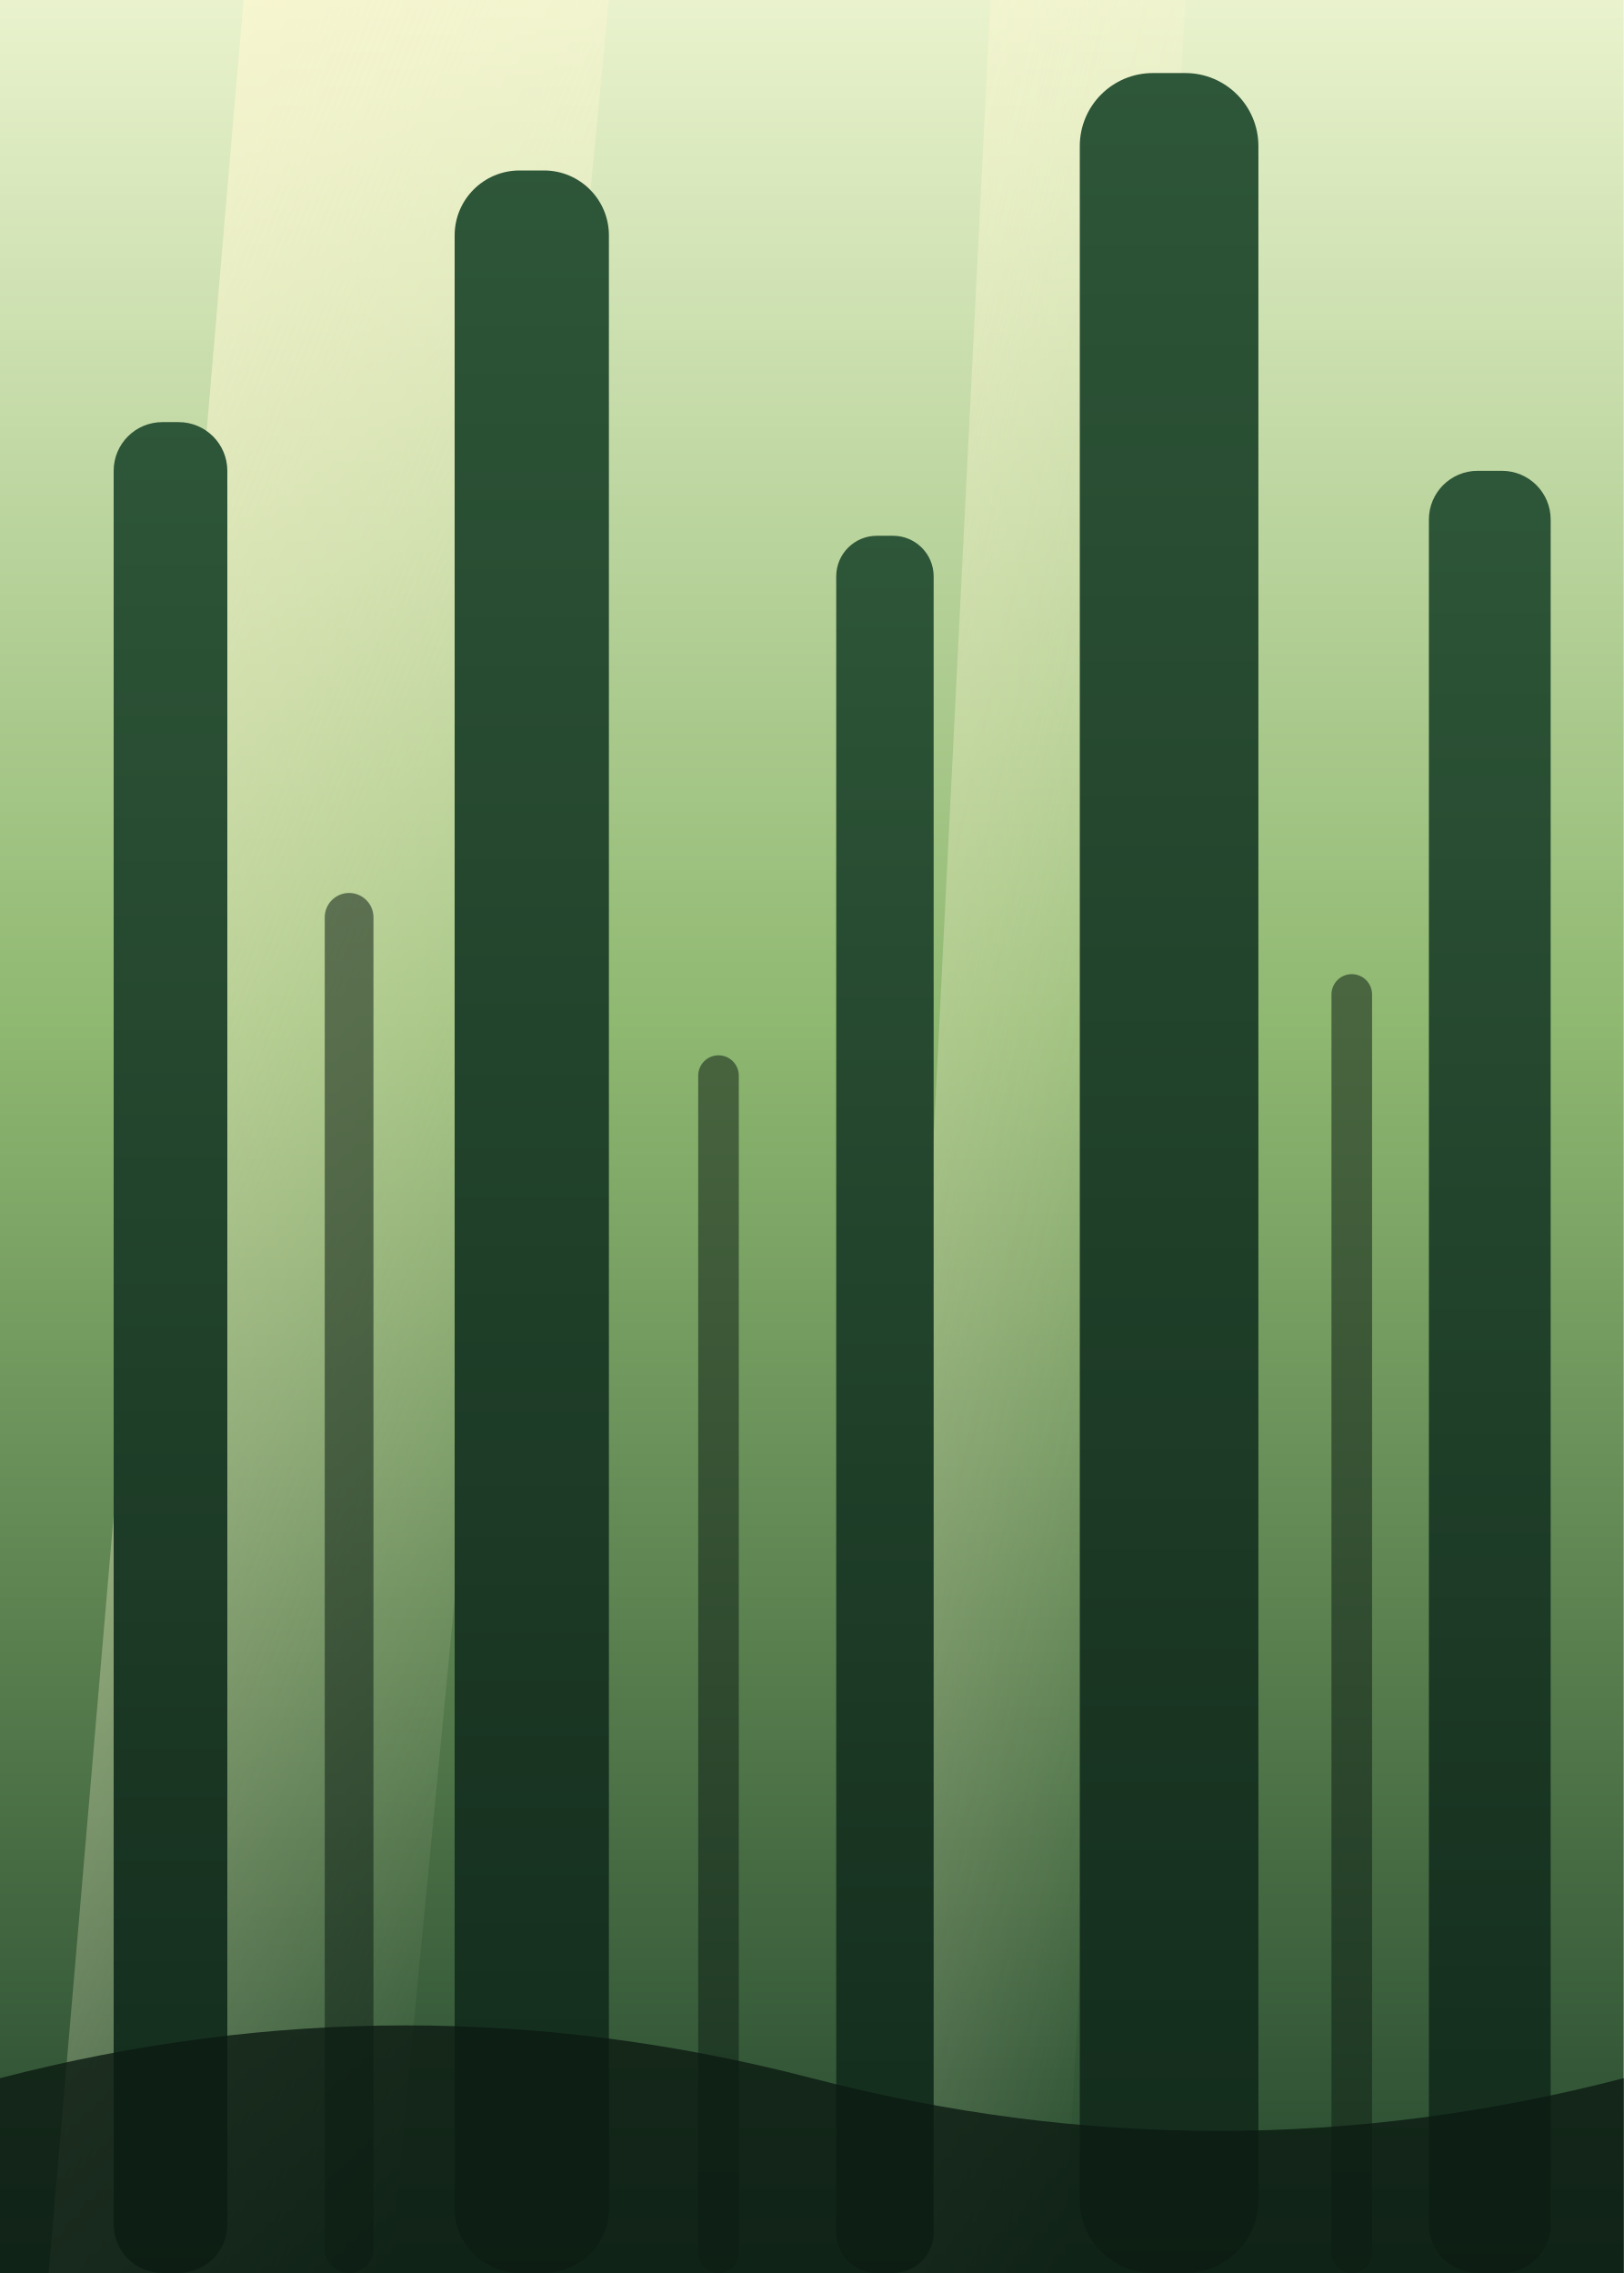
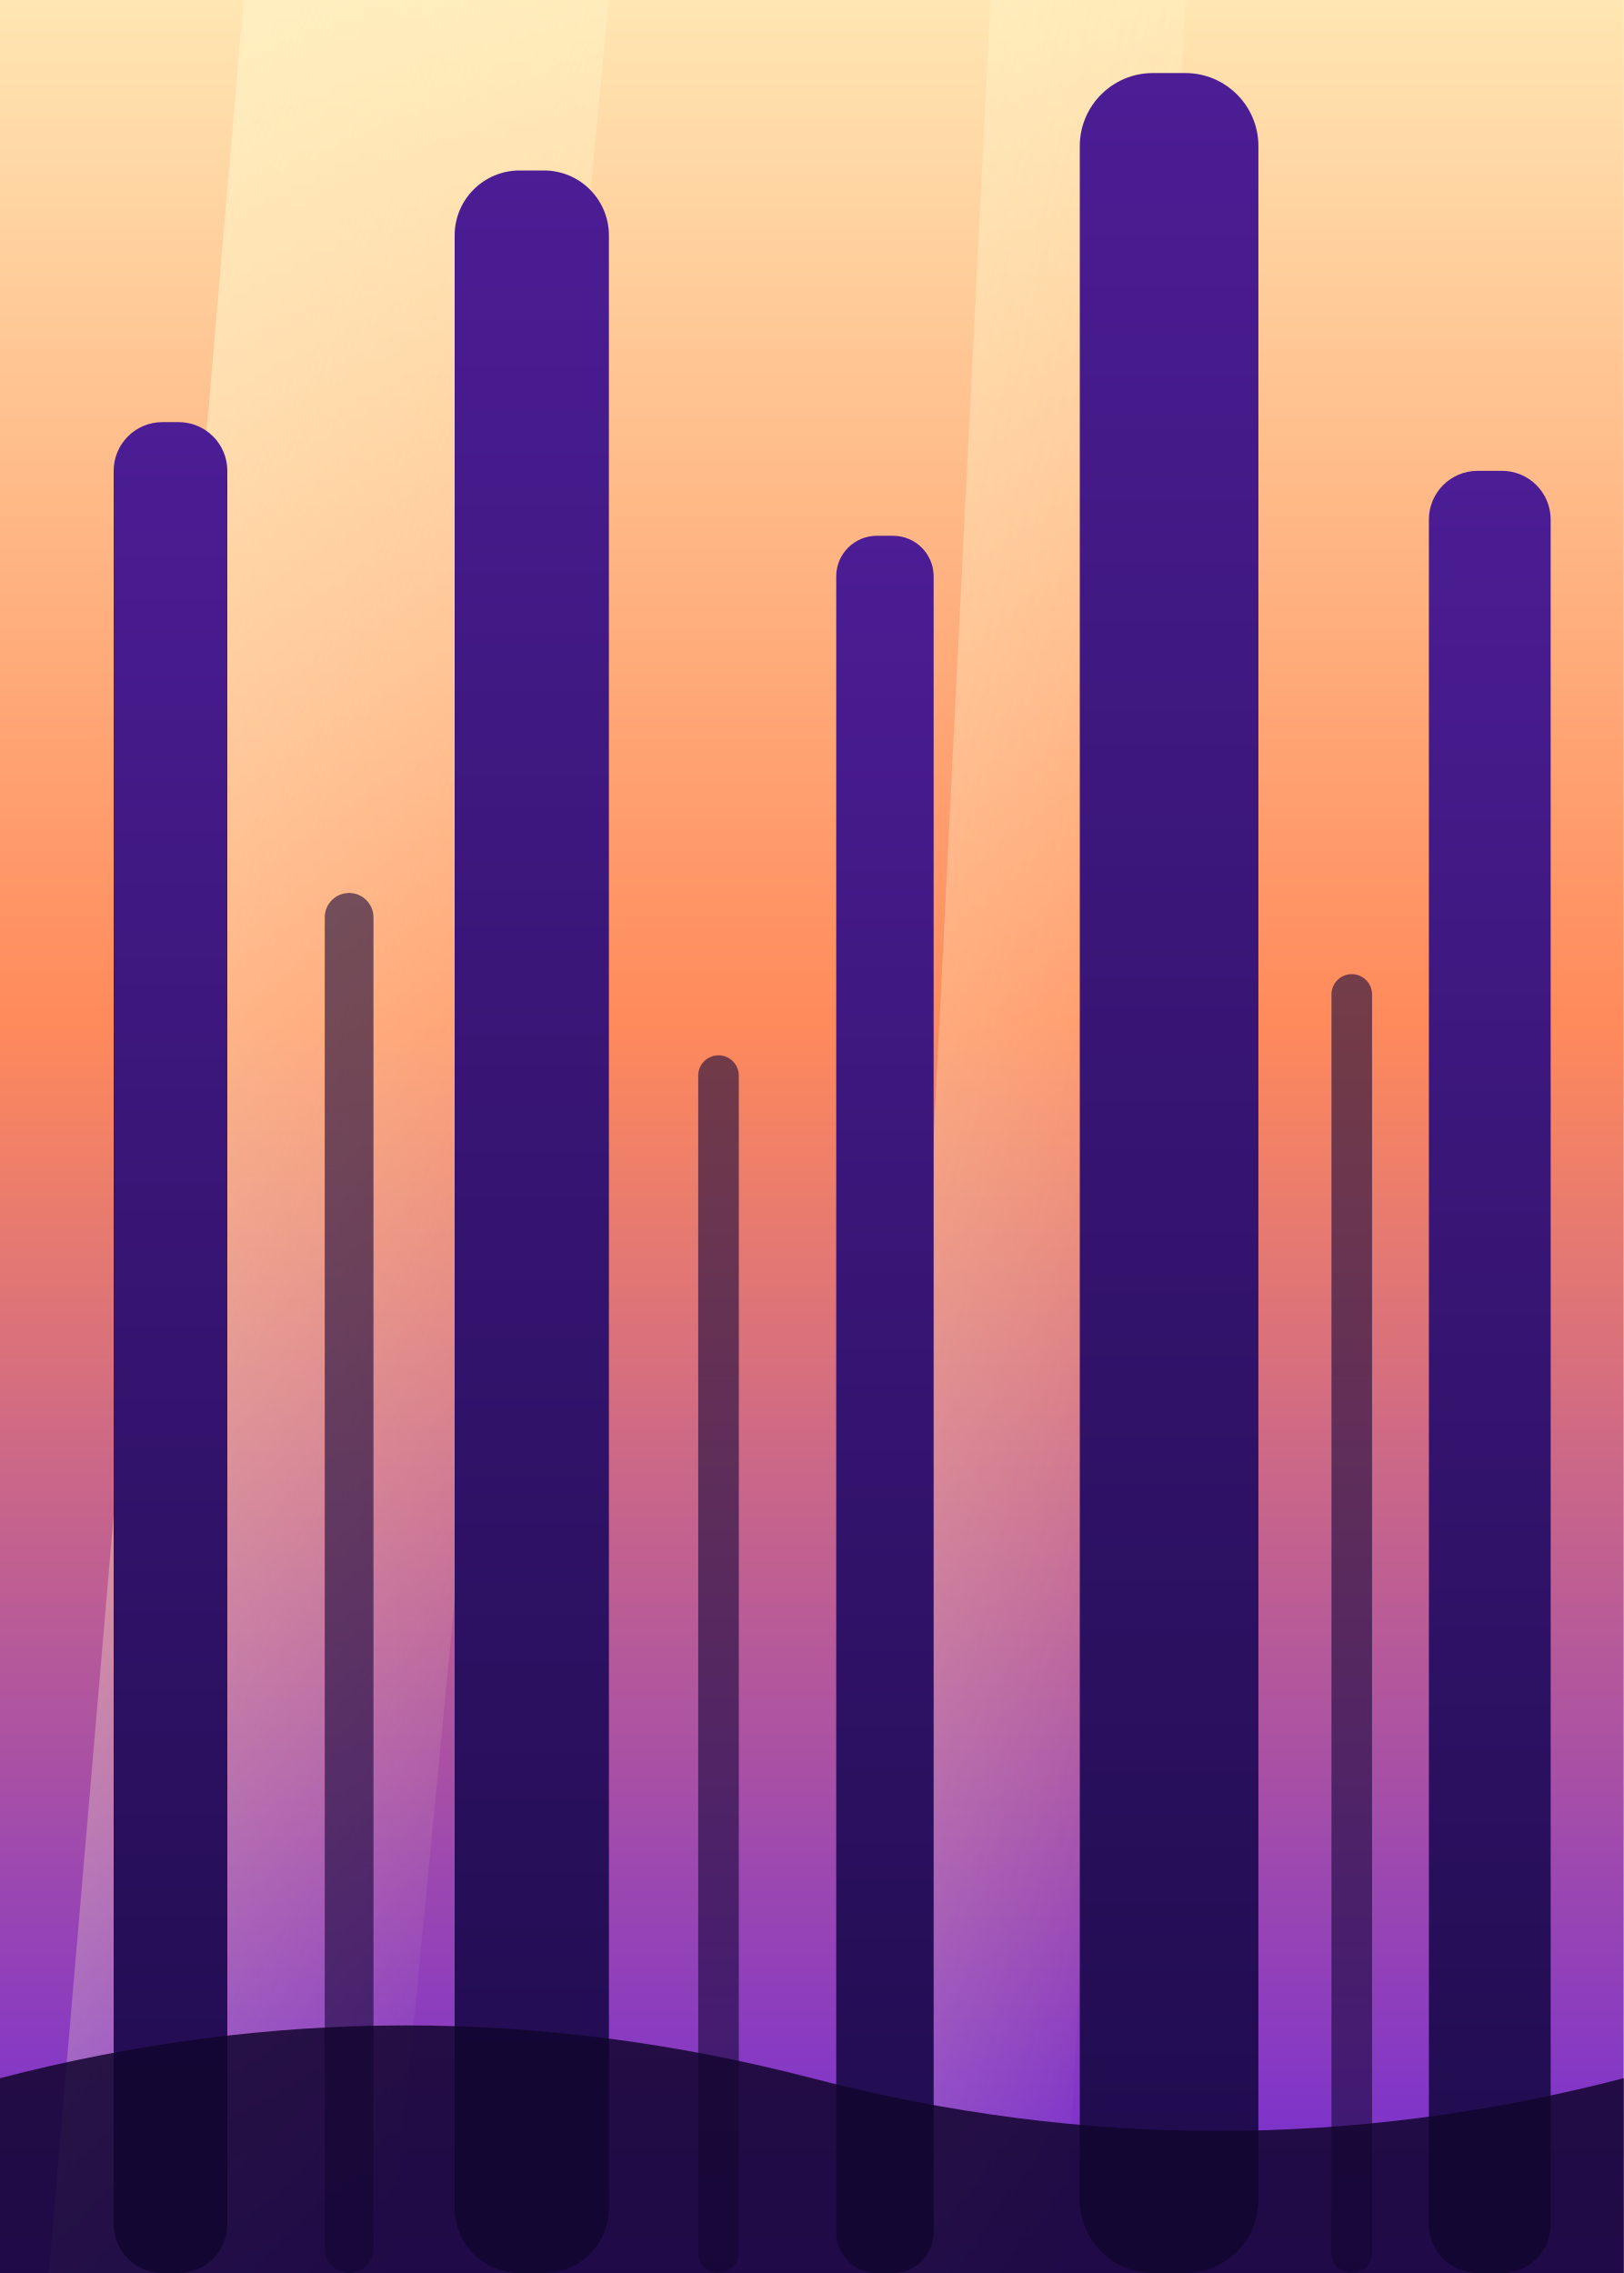
<svg xmlns="http://www.w3.org/2000/svg" viewBox="0 0 400 560" width="400" height="560">
  <defs>
    <linearGradient id="gs" x1="0" y1="0" x2="0" y2="1">
-       <stop offset="0" stop-color="#EAF3CE" />
-       <stop offset="0.45" stop-color="#8FB871" />
-       <stop offset="1" stop-color="#22452C" />
+       <stop offset="0" stop-color="#FFE7B3" />
+       <stop offset="0.45" stop-color="#FF8A5B" />
+       <stop offset="1" stop-color="#6D28D9" />
    </linearGradient>
    <linearGradient id="gt" x1="0" y1="0" x2="0" y2="1">
-       <stop offset="0" stop-color="#2E5638" />
-       <stop offset="1" stop-color="#122A1B" />
+       <stop offset="0" stop-color="#4C1D95" />
+       <stop offset="1" stop-color="#1E0B4B" />
    </linearGradient>
    <linearGradient id="gl" x1="0" y1="0" x2="0.6" y2="1">
-       <stop offset="0" stop-color="#FFF8D2" stop-opacity="0.7" />
-       <stop offset="1" stop-color="#FFF8D2" stop-opacity="0" />
+       <stop offset="0" stop-color="#FFF4C8" stop-opacity="0.75" />
+       <stop offset="1" stop-color="#FFF4C8" stop-opacity="0" />
    </linearGradient>
  </defs>
  <rect width="400" height="560" fill="url(#gs)" />
  <path d="M60 0 L150 0 L96 560 L12 560 Z" fill="url(#gl)" />
  <path d="M244 0 L292 0 L262 560 L216 560 Z" fill="url(#gl)" opacity="0.7" />
  <g fill="url(#gt)">
    <rect x="28" y="104" width="28" height="456" rx="12" />
    <rect x="112" y="42" width="38" height="518" rx="16" />
    <rect x="206" y="132" width="24" height="428" rx="10" />
    <rect x="266" y="18" width="44" height="542" rx="18" />
    <rect x="352" y="116" width="30" height="444" rx="12" />
  </g>
-   <g fill="#0E2116" opacity="0.55">
+   <g fill="#16063A" opacity="0.6">
    <rect x="80" y="220" width="12" height="340" rx="6" />
    <rect x="172" y="260" width="10" height="300" rx="5" />
    <rect x="328" y="240" width="10" height="320" rx="5" />
  </g>
-   <path d="M0 512 Q100 486 200 512 T400 512 L400 560 L0 560 Z" fill="#0B1A12" opacity="0.8" />
+   <path d="M0 512 Q100 486 200 512 T400 512 L400 560 L0 560 Z" fill="#12052E" opacity="0.85" />
</svg>
